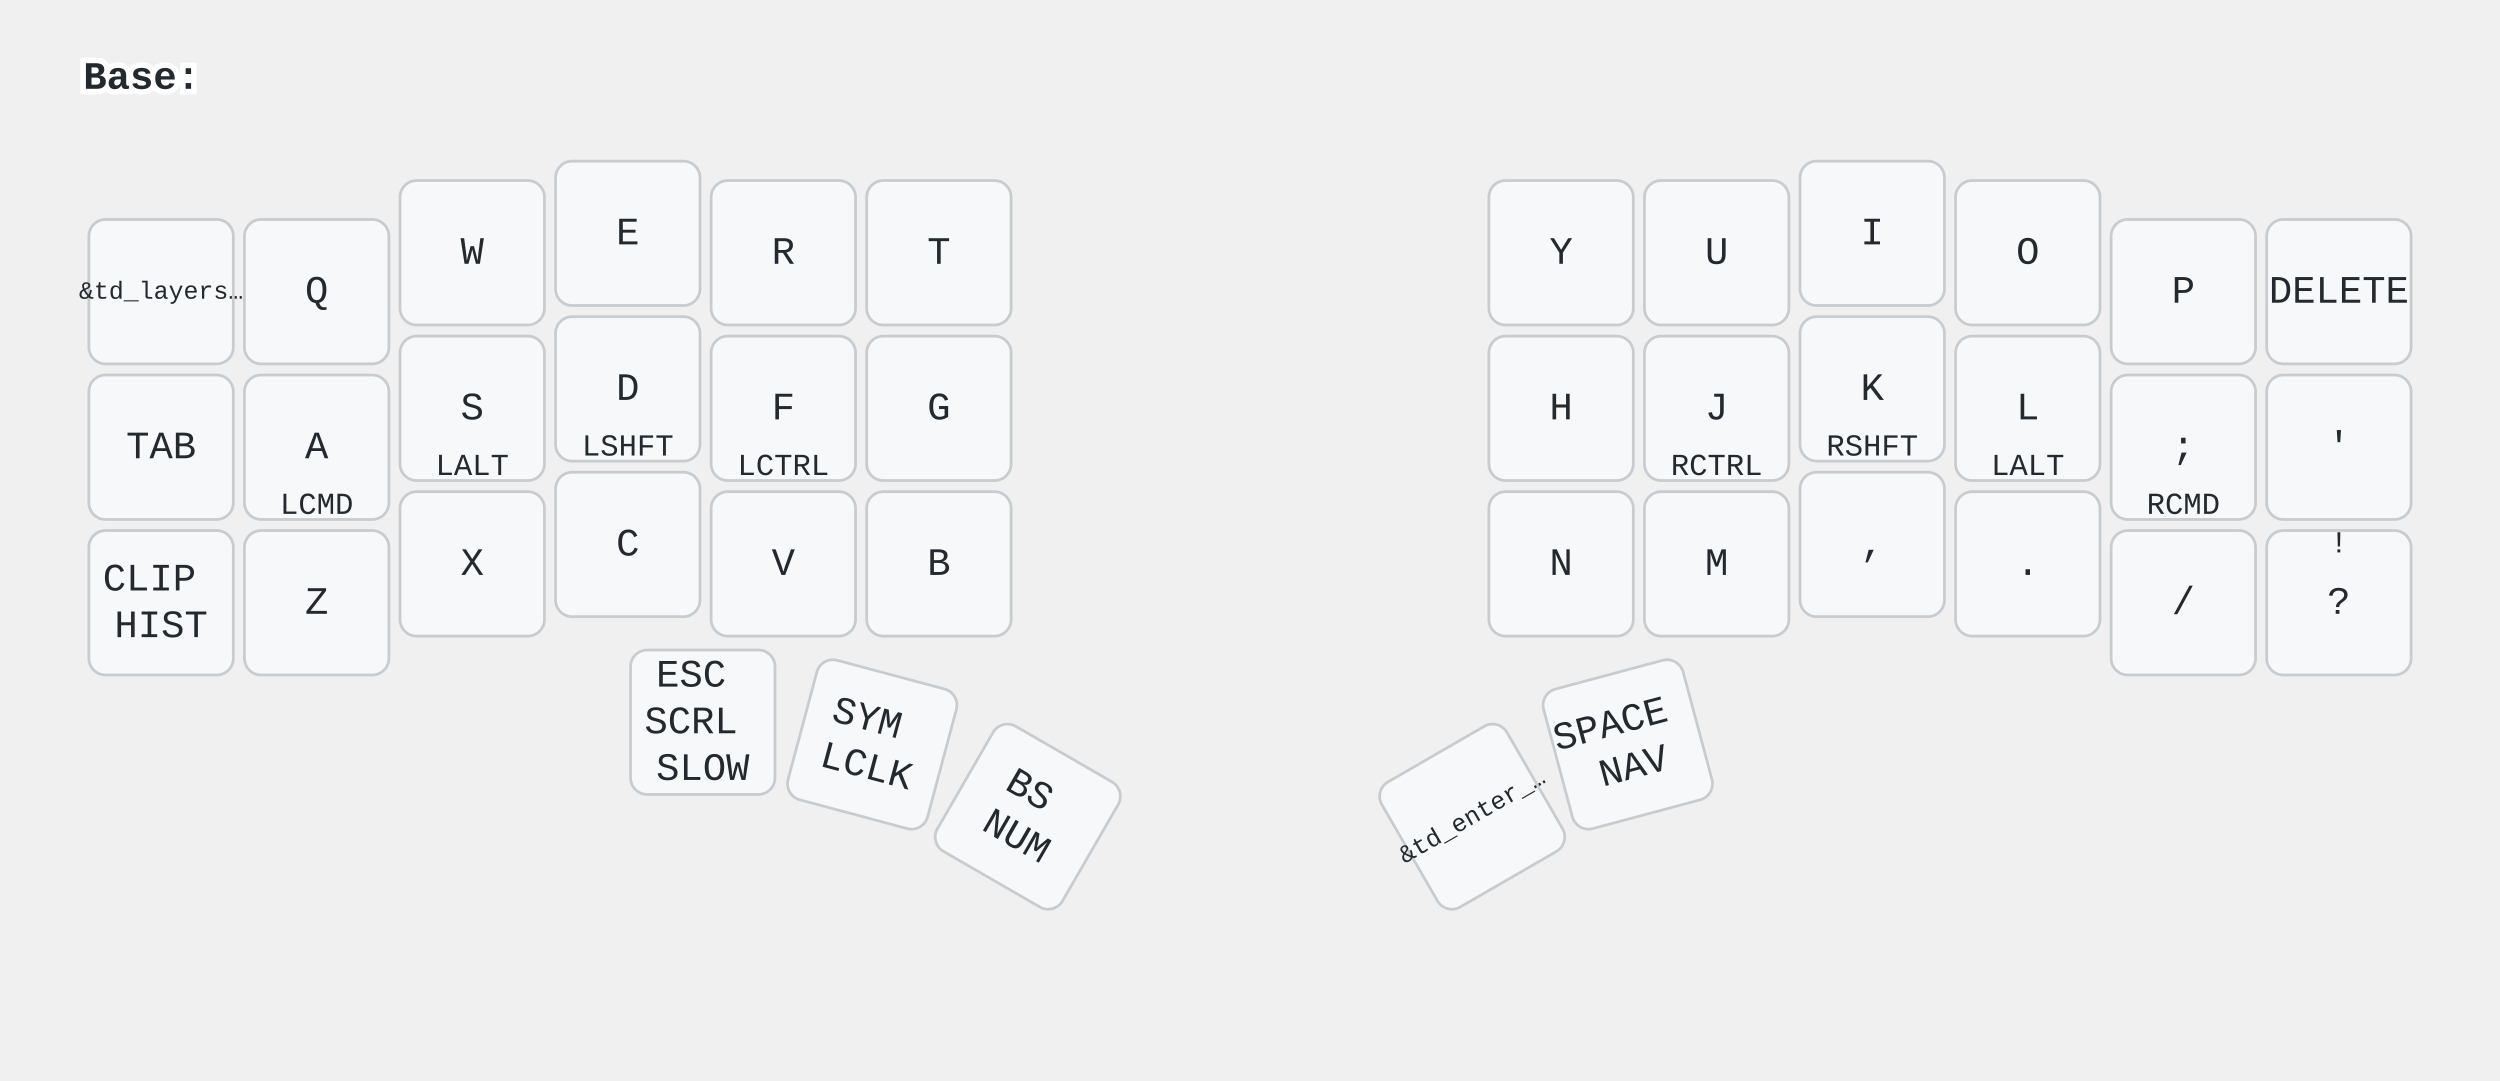
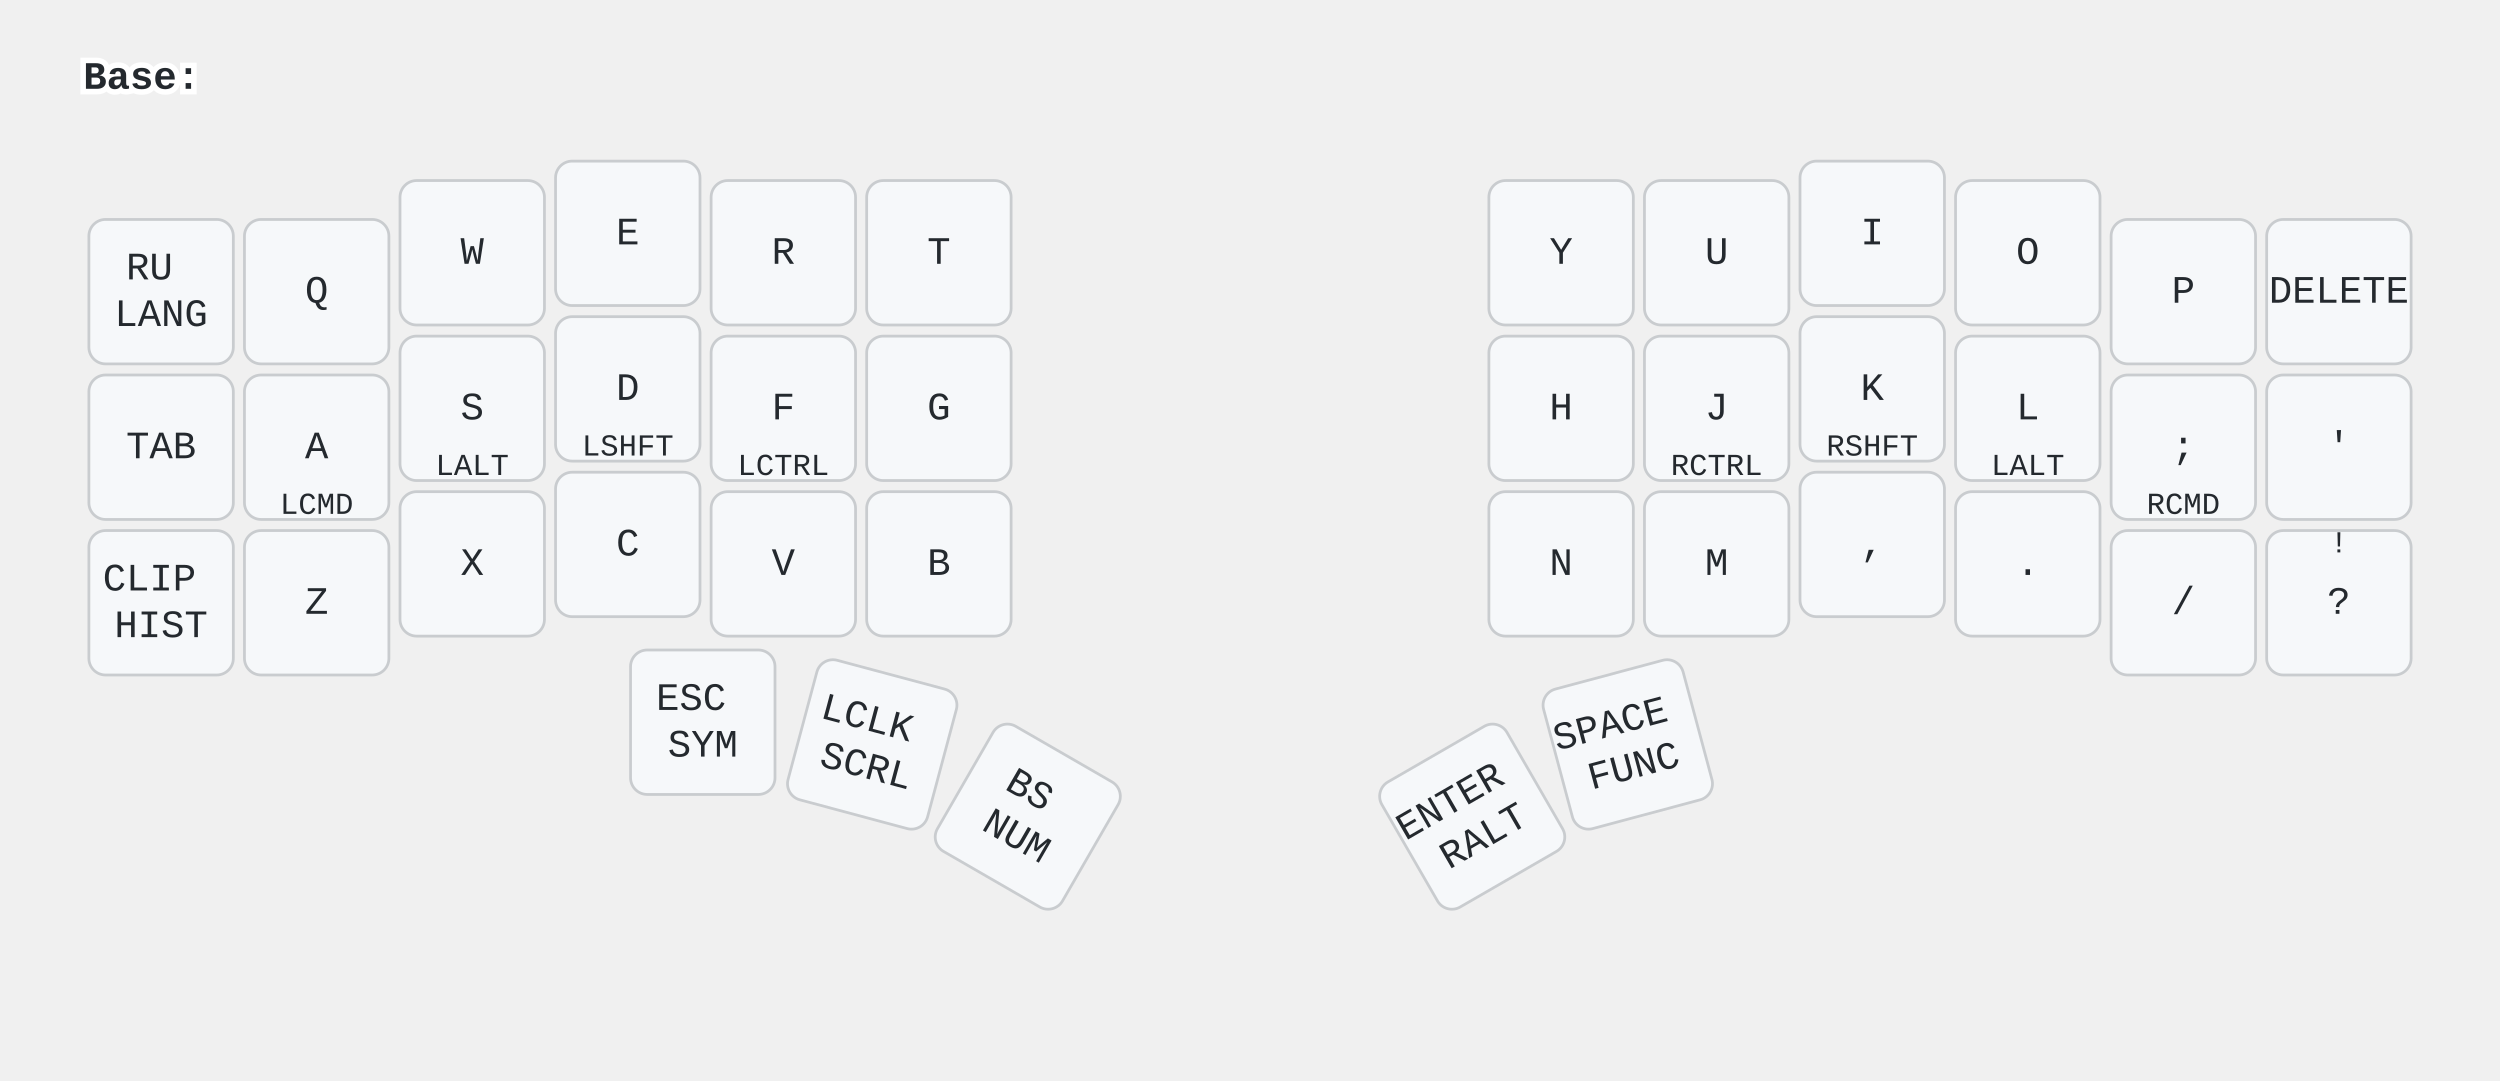
<svg xmlns="http://www.w3.org/2000/svg" width="900" height="389" viewBox="0 0 900 389" class="keymap">
  <style>/* inherit to force styles through use tags */
svg path {
    fill: inherit;
}

/* font and background color specifications */
svg.keymap {
    font-family: SFMono-Regular,Consolas,Liberation Mono,Menlo,monospace;
    font-size: 14px;
    font-kerning: normal;
    text-rendering: optimizeLegibility;
    fill: #24292e;
}

/* default key styling */
rect.key {
    fill: #f6f8fa;
}

rect.key, rect.combo {
    stroke: #c9cccf;
    stroke-width: 1;
}

/* default key side styling, only used is draw_key_sides is set */
rect.side {
    filter: brightness(90%);
}

/* color accent for combo boxes */
rect.combo, rect.combo-separate {
    fill: #cdf;
}

/* color accent for held keys */
rect.held, rect.combo.held {
    fill: #fdd;
}

/* color accent for ghost (optional) keys */
rect.ghost, rect.combo.ghost {
    stroke-dasharray: 4, 4;
    stroke-width: 2;
}

text {
    text-anchor: middle;
    dominant-baseline: middle;
}

/* styling for layer labels */
text.label {
    font-weight: bold;
    text-anchor: start;
    stroke: white;
    stroke-width: 4;
    paint-order: stroke;
}

/* styling for optional footer */
text.footer {
    text-anchor: end;
    dominant-baseline: auto;
    stroke: white;
    stroke-width: 4;
    paint-order: stroke;
}

/* styling for combo tap, and key non-tap label text */
text.combo, text.hold, text.shifted, text.left, text.right {
    font-size: 11px;
}

text.hold {
    text-anchor: middle;
    dominant-baseline: auto;
}

text.shifted {
    text-anchor: middle;
    dominant-baseline: hanging;
}

text.left {
    text-anchor: start;
}

text.right {
    text-anchor: end;
}

text.layer-activator {
    text-decoration: underline;
}

/* styling for hold/shifted label text in combo box */
text.combo.hold, text.combo.shifted, text.combo.left, text.combo.right {
    font-size: 8px;
}

/* lighter symbol for transparent keys */
text.trans {
    fill: #7b7e81;
}

/* styling for combo dendrons */
path.combo {
    stroke-width: 1;
    stroke: gray;
    fill: none;
}

/* Start Tabler Icons Cleanup */
/* cannot use height/width with glyphs */
.icon-tabler &gt; path {
    fill: inherit;
    stroke: inherit;
    stroke-width: 2;
}
/* hide tabler's default box */
.icon-tabler &gt; path[stroke="none"][fill="none"] {
    visibility: hidden;
}
/* End Tabler Icons Cleanup */

@media (prefers-color-scheme: dark) {
svg.keymap { fill: #d1d6db; }
rect.key { fill: #3f4750; }
rect.key, rect.combo { stroke: #60666c; }
rect.combo, rect.combo-separate { fill: #1f3d7a; }
rect.held, rect.combo.held { fill: #854747; }
text.label, text.footer { stroke: black; }
text.trans { fill: #7e8184; }
path.combo { stroke: #7f7f7f; }

}</style>
  <g transform="translate(30, 0)" class="layer-Base">
    <text x="0" y="28" class="label" id="Base">Base:</text>
    <g transform="translate(0, 56)">
      <g transform="translate(28, 49)" class="key keypos-0">
        <rect rx="6" ry="6" x="-26" y="-26" width="52" height="52" class="key" />
        <text x="0" y="0" class="key tap">
-           <tspan style="font-size: 64%">&amp;td_layers…</tspan>
+           <tspan x="0" dy="-0.6em">RU</tspan>
+           <tspan x="0" dy="1.2em">LANG</tspan>
        </text>
      </g>
      <g transform="translate(84, 49)" class="key keypos-1">
        <rect rx="6" ry="6" x="-26" y="-26" width="52" height="52" class="key" />
        <text x="0" y="0" class="key tap">Q</text>
      </g>
      <g transform="translate(140, 35)" class="key keypos-2">
        <rect rx="6" ry="6" x="-26" y="-26" width="52" height="52" class="key" />
        <text x="0" y="0" class="key tap">W</text>
      </g>
      <g transform="translate(196, 28)" class="key keypos-3">
        <rect rx="6" ry="6" x="-26" y="-26" width="52" height="52" class="key" />
        <text x="0" y="0" class="key tap">E</text>
      </g>
      <g transform="translate(252, 35)" class="key keypos-4">
        <rect rx="6" ry="6" x="-26" y="-26" width="52" height="52" class="key" />
        <text x="0" y="0" class="key tap">R</text>
      </g>
      <g transform="translate(308, 35)" class="key keypos-5">
        <rect rx="6" ry="6" x="-26" y="-26" width="52" height="52" class="key" />
        <text x="0" y="0" class="key tap">T</text>
      </g>
      <g transform="translate(532, 35)" class="key keypos-6">
        <rect rx="6" ry="6" x="-26" y="-26" width="52" height="52" class="key" />
        <text x="0" y="0" class="key tap">Y</text>
      </g>
      <g transform="translate(588, 35)" class="key keypos-7">
        <rect rx="6" ry="6" x="-26" y="-26" width="52" height="52" class="key" />
        <text x="0" y="0" class="key tap">U</text>
      </g>
      <g transform="translate(644, 28)" class="key keypos-8">
        <rect rx="6" ry="6" x="-26" y="-26" width="52" height="52" class="key" />
        <text x="0" y="0" class="key tap">I</text>
      </g>
      <g transform="translate(700, 35)" class="key keypos-9">
        <rect rx="6" ry="6" x="-26" y="-26" width="52" height="52" class="key" />
        <text x="0" y="0" class="key tap">O</text>
      </g>
      <g transform="translate(756, 49)" class="key keypos-10">
        <rect rx="6" ry="6" x="-26" y="-26" width="52" height="52" class="key" />
        <text x="0" y="0" class="key tap">P</text>
      </g>
      <g transform="translate(812, 49)" class="key keypos-11">
        <rect rx="6" ry="6" x="-26" y="-26" width="52" height="52" class="key" />
        <text x="0" y="0" class="key tap">DELETE</text>
      </g>
      <g transform="translate(28, 105)" class="key keypos-12">
        <rect rx="6" ry="6" x="-26" y="-26" width="52" height="52" class="key" />
        <text x="0" y="0" class="key tap">TAB</text>
      </g>
      <g transform="translate(84, 105)" class="key keypos-13">
        <rect rx="6" ry="6" x="-26" y="-26" width="52" height="52" class="key" />
        <text x="0" y="0" class="key tap">A</text>
        <text x="0" y="24" class="key hold">LCMD</text>
      </g>
      <g transform="translate(140, 91)" class="key keypos-14">
        <rect rx="6" ry="6" x="-26" y="-26" width="52" height="52" class="key" />
        <text x="0" y="0" class="key tap">S</text>
        <text x="0" y="24" class="key hold">LALT</text>
      </g>
      <g transform="translate(196, 84)" class="key keypos-15">
        <rect rx="6" ry="6" x="-26" y="-26" width="52" height="52" class="key" />
        <text x="0" y="0" class="key tap">D</text>
        <text x="0" y="24" class="key hold">LSHFT</text>
      </g>
      <g transform="translate(252, 91)" class="key keypos-16">
        <rect rx="6" ry="6" x="-26" y="-26" width="52" height="52" class="key" />
        <text x="0" y="0" class="key tap">F</text>
        <text x="0" y="24" class="key hold">LCTRL</text>
      </g>
      <g transform="translate(308, 91)" class="key keypos-17">
        <rect rx="6" ry="6" x="-26" y="-26" width="52" height="52" class="key" />
        <text x="0" y="0" class="key tap">G</text>
      </g>
      <g transform="translate(532, 91)" class="key keypos-18">
        <rect rx="6" ry="6" x="-26" y="-26" width="52" height="52" class="key" />
        <text x="0" y="0" class="key tap">H</text>
      </g>
      <g transform="translate(588, 91)" class="key keypos-19">
        <rect rx="6" ry="6" x="-26" y="-26" width="52" height="52" class="key" />
        <text x="0" y="0" class="key tap">J</text>
        <text x="0" y="24" class="key hold">RCTRL</text>
      </g>
      <g transform="translate(644, 84)" class="key keypos-20">
        <rect rx="6" ry="6" x="-26" y="-26" width="52" height="52" class="key" />
        <text x="0" y="0" class="key tap">K</text>
        <text x="0" y="24" class="key hold">RSHFT</text>
      </g>
      <g transform="translate(700, 91)" class="key keypos-21">
        <rect rx="6" ry="6" x="-26" y="-26" width="52" height="52" class="key" />
        <text x="0" y="0" class="key tap">L</text>
        <text x="0" y="24" class="key hold">LALT</text>
      </g>
      <g transform="translate(756, 105)" class="key keypos-22">
        <rect rx="6" ry="6" x="-26" y="-26" width="52" height="52" class="key" />
        <text x="0" y="0" class="key tap">;</text>
        <text x="0" y="24" class="key hold">RCMD</text>
      </g>
      <g transform="translate(812, 105)" class="key keypos-23">
        <rect rx="6" ry="6" x="-26" y="-26" width="52" height="52" class="key" />
        <text x="0" y="0" class="key tap">'</text>
      </g>
      <g transform="translate(28, 161)" class="key keypos-24">
        <rect rx="6" ry="6" x="-26" y="-26" width="52" height="52" class="key" />
        <text x="0" y="0" class="key tap">
          <tspan x="0" dy="-0.6em">CLIP</tspan>
          <tspan x="0" dy="1.2em">HIST</tspan>
        </text>
      </g>
      <g transform="translate(84, 161)" class="key keypos-25">
        <rect rx="6" ry="6" x="-26" y="-26" width="52" height="52" class="key" />
        <text x="0" y="0" class="key tap">Z</text>
      </g>
      <g transform="translate(140, 147)" class="key keypos-26">
        <rect rx="6" ry="6" x="-26" y="-26" width="52" height="52" class="key" />
        <text x="0" y="0" class="key tap">X</text>
      </g>
      <g transform="translate(196, 140)" class="key keypos-27">
        <rect rx="6" ry="6" x="-26" y="-26" width="52" height="52" class="key" />
        <text x="0" y="0" class="key tap">C</text>
      </g>
      <g transform="translate(252, 147)" class="key keypos-28">
        <rect rx="6" ry="6" x="-26" y="-26" width="52" height="52" class="key" />
        <text x="0" y="0" class="key tap">V</text>
      </g>
      <g transform="translate(308, 147)" class="key keypos-29">
        <rect rx="6" ry="6" x="-26" y="-26" width="52" height="52" class="key" />
        <text x="0" y="0" class="key tap">B</text>
      </g>
      <g transform="translate(532, 147)" class="key keypos-30">
        <rect rx="6" ry="6" x="-26" y="-26" width="52" height="52" class="key" />
        <text x="0" y="0" class="key tap">N</text>
      </g>
      <g transform="translate(588, 147)" class="key keypos-31">
        <rect rx="6" ry="6" x="-26" y="-26" width="52" height="52" class="key" />
        <text x="0" y="0" class="key tap">M</text>
      </g>
      <g transform="translate(644, 140)" class="key keypos-32">
        <rect rx="6" ry="6" x="-26" y="-26" width="52" height="52" class="key" />
        <text x="0" y="0" class="key tap">,</text>
      </g>
      <g transform="translate(700, 147)" class="key keypos-33">
        <rect rx="6" ry="6" x="-26" y="-26" width="52" height="52" class="key" />
        <text x="0" y="0" class="key tap">.</text>
      </g>
      <g transform="translate(756, 161)" class="key keypos-34">
        <rect rx="6" ry="6" x="-26" y="-26" width="52" height="52" class="key" />
        <text x="0" y="0" class="key tap">/</text>
      </g>
      <g transform="translate(812, 161)" class="key keypos-35">
        <rect rx="6" ry="6" x="-26" y="-26" width="52" height="52" class="key" />
        <text x="0" y="0" class="key tap">?</text>
        <text x="0" y="-24" class="key shifted">!</text>
      </g>
      <g transform="translate(223, 204)" class="key keypos-36">
        <rect rx="6" ry="6" x="-26" y="-26" width="52" height="52" class="key" />
        <text x="0" y="0" class="key tap">
-           <tspan x="0" dy="-1.2em">ESC</tspan>
+           <tspan x="0" dy="-0.6em">ESC</tspan>
+           <tspan x="0" dy="1.2em">SYM</tspan>
+         </text>
+       </g>
+       <g transform="translate(284, 212) rotate(15.0)" class="key keypos-37">
+         <rect rx="6" ry="6" x="-26" y="-26" width="52" height="52" class="key" />
+         <text x="0" y="0" class="key tap">
+           <tspan x="0" dy="-0.6em">LCLK</tspan>
          <tspan x="0" dy="1.2em">SCRL</tspan>
-           <tspan x="0" dy="1.2em">SLOW</tspan>
-         </text>
-       </g>
-       <g transform="translate(284, 212) rotate(15.0)" class="key keypos-37">
-         <rect rx="6" ry="6" x="-26" y="-26" width="52" height="52" class="key" />
-         <text x="0" y="0" class="key tap">
-           <tspan x="0" dy="-0.6em">SYM</tspan>
-           <tspan x="0" dy="1.2em">LCLK</tspan>
        </text>
      </g>
      <g transform="translate(340, 238) rotate(30.0)" class="key keypos-38">
        <rect rx="6" ry="6" x="-26" y="-26" width="52" height="52" class="key" />
        <text x="0" y="0" class="key tap">
          <tspan x="0" dy="-0.6em">BS</tspan>
          <tspan x="0" dy="1.2em">NUM</tspan>
        </text>
      </g>
      <g transform="translate(500, 238) rotate(-30.0)" class="key keypos-39">
        <rect rx="6" ry="6" x="-26" y="-26" width="52" height="52" class="key" />
        <text x="0" y="0" class="key tap">
-           <tspan style="font-size: 64%">&amp;td_enter_…</tspan>
+           <tspan x="0" dy="-0.6em">ENTER</tspan>
+           <tspan x="0" dy="1.2em">RALT</tspan>
        </text>
      </g>
      <g transform="translate(556, 212) rotate(-15.0)" class="key keypos-40">
        <rect rx="6" ry="6" x="-26" y="-26" width="52" height="52" class="key" />
        <text x="0" y="0" class="key tap">
          <tspan x="0" dy="-0.6em">SPACE</tspan>
-           <tspan x="0" dy="1.2em">NAV</tspan>
+           <tspan x="0" dy="1.2em">FUNC</tspan>
        </text>
      </g>
    </g>
  </g>
</svg>
